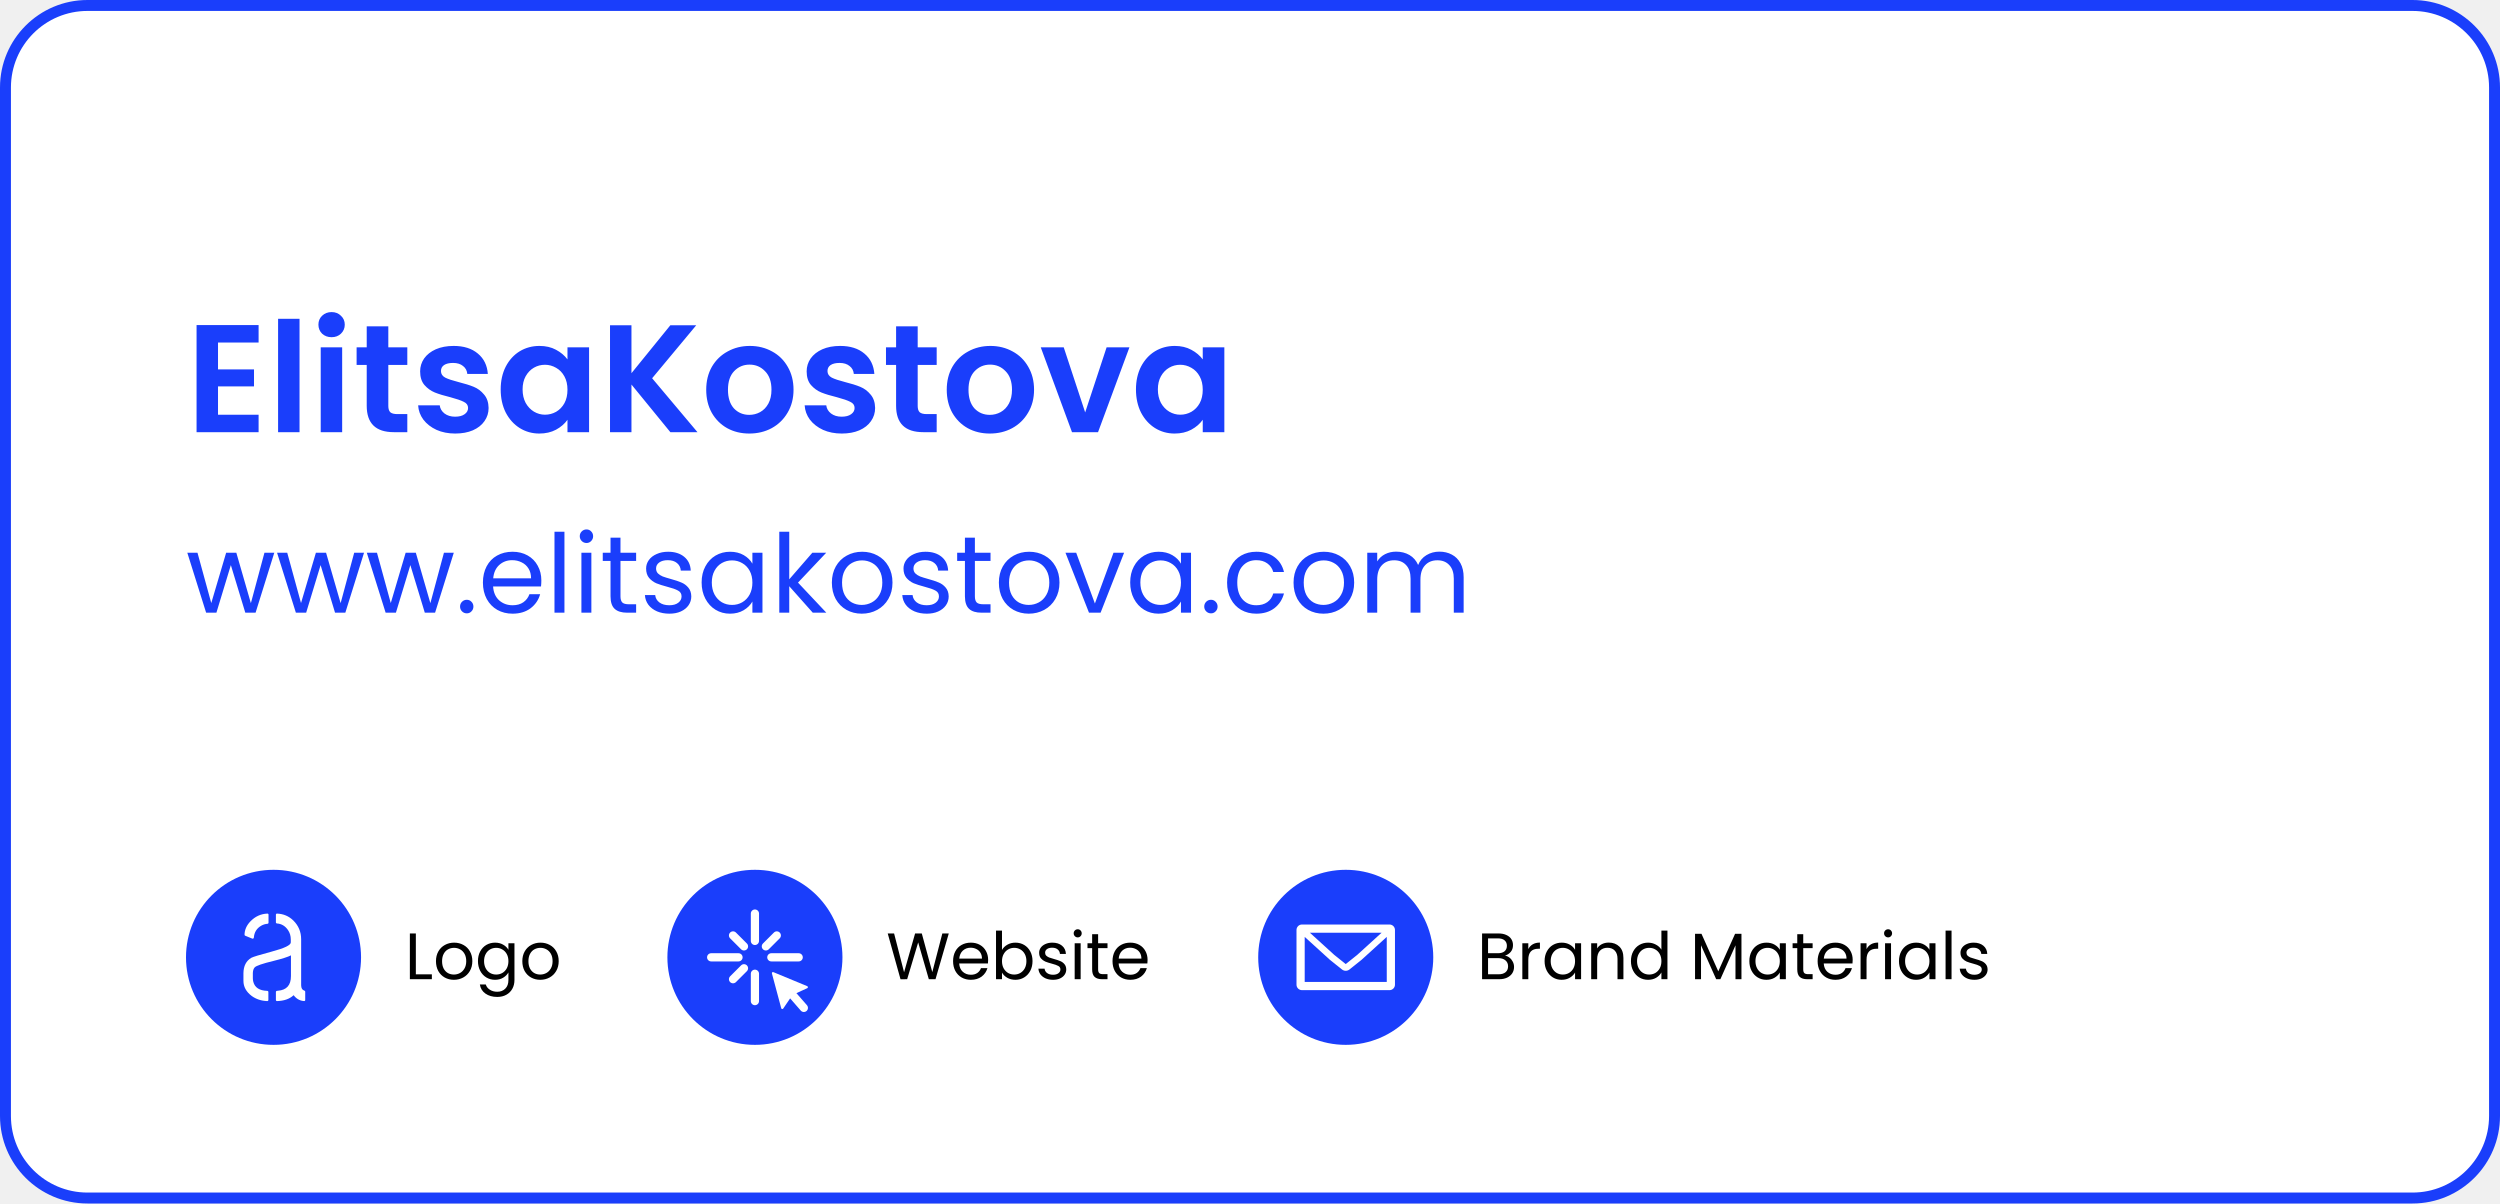
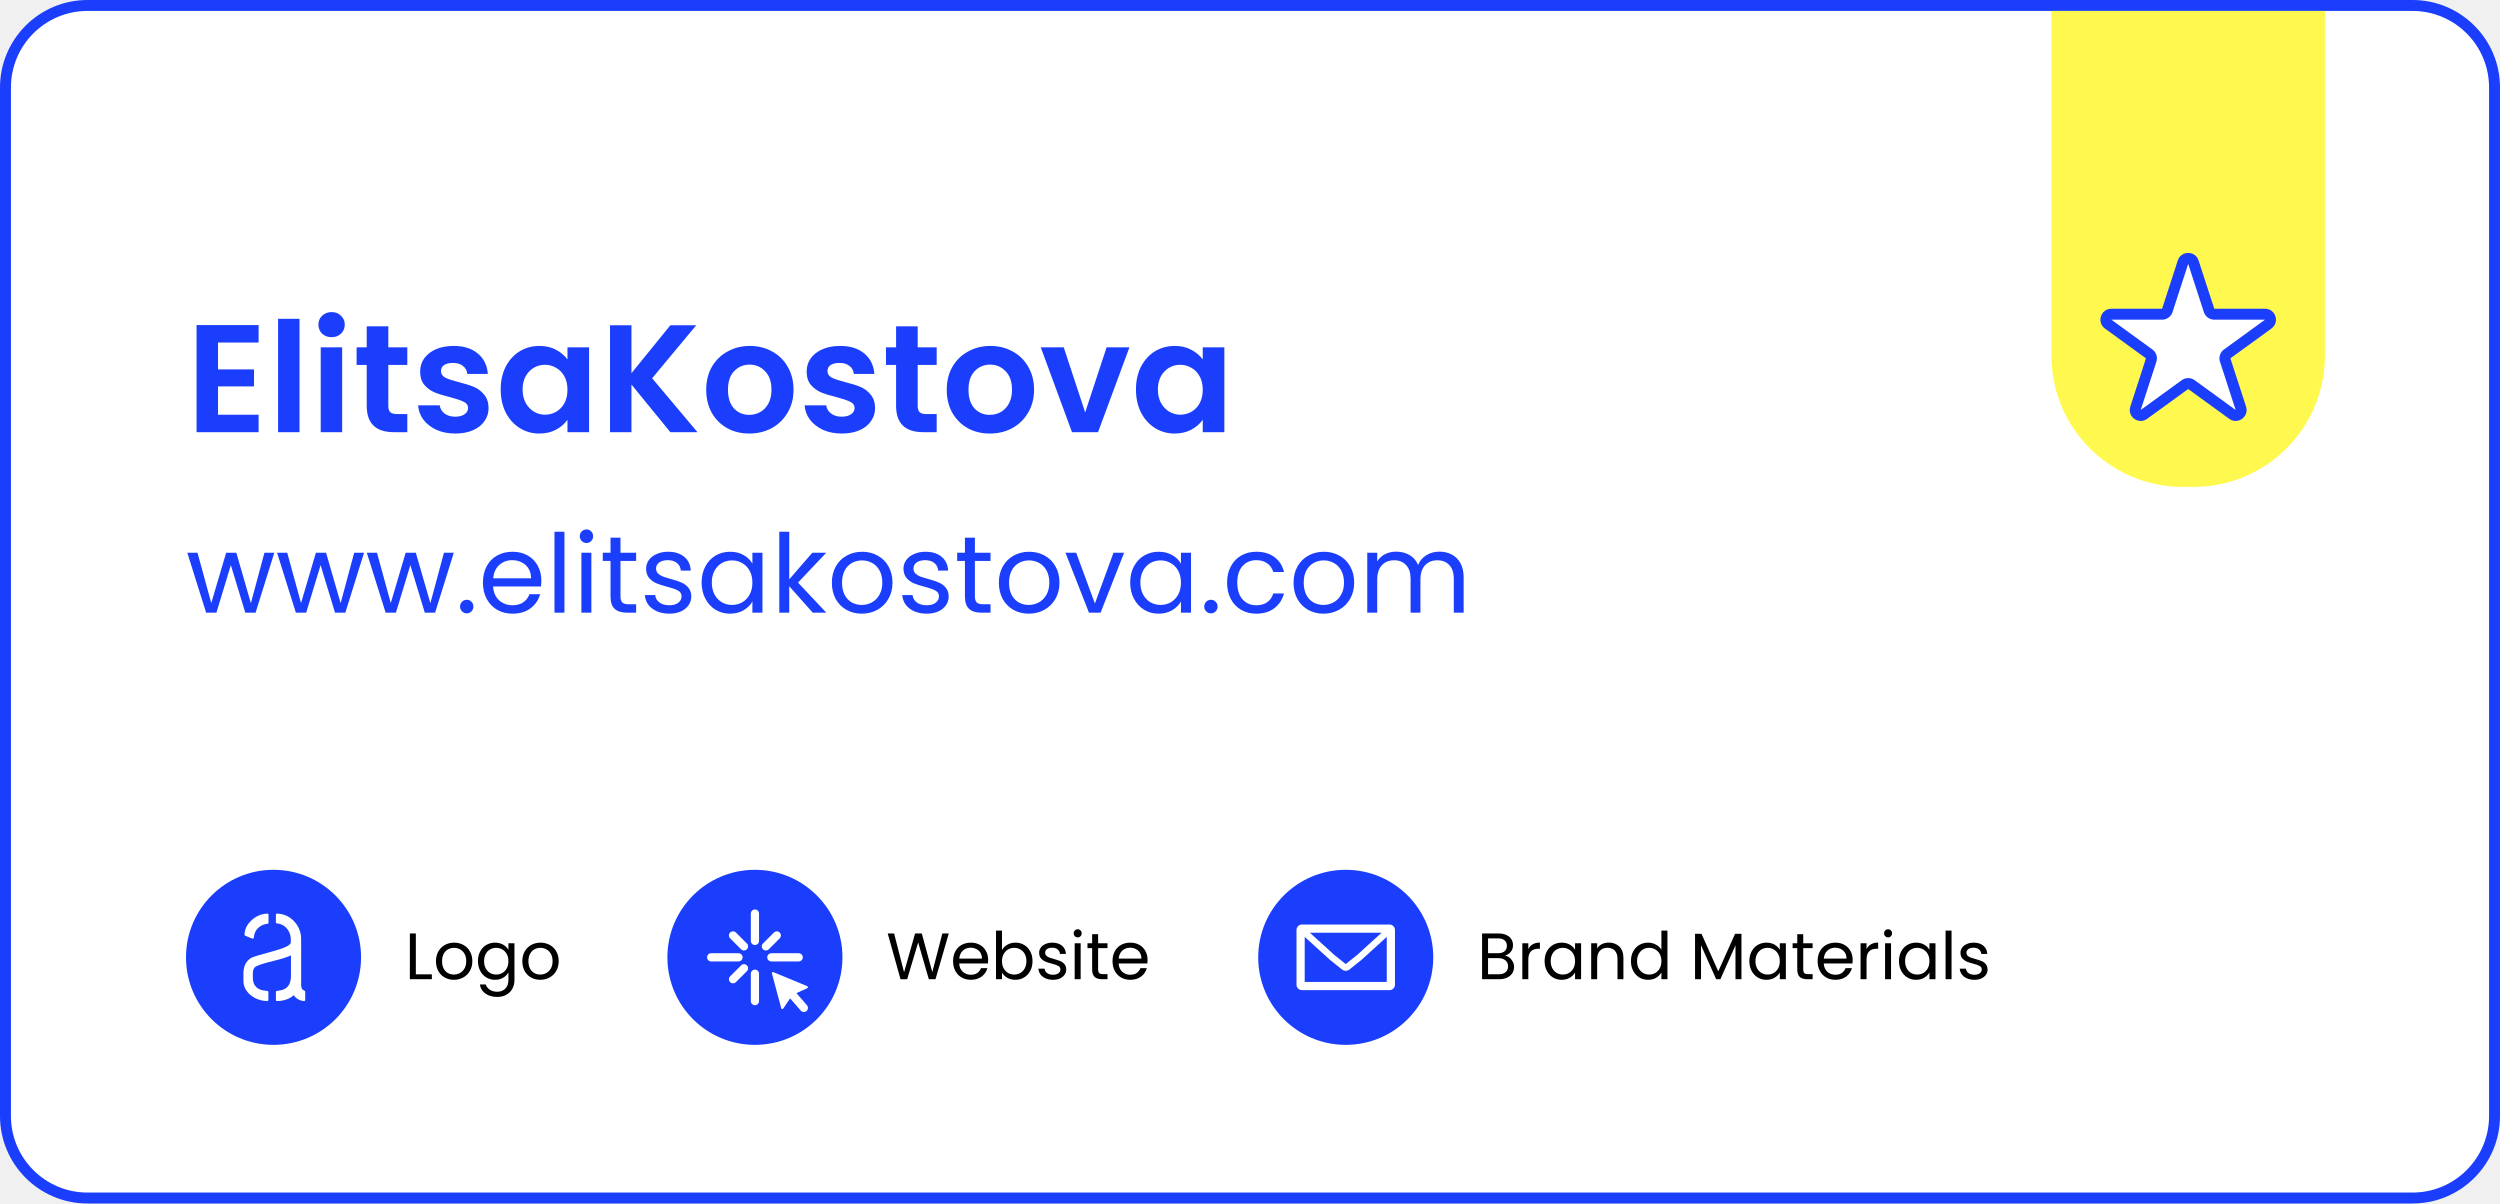
<svg xmlns="http://www.w3.org/2000/svg" width="457" height="220" viewBox="0 0 457 220" fill="none">
  <rect x="1" y="1" width="455" height="218" rx="15" fill="white" stroke="#1A3EFB" stroke-width="2" />
  <path d="M76.016 178.112H78.944V179H74.924V170.636H76.016V178.112ZM82.972 179.108C82.356 179.108 81.796 178.968 81.292 178.688C80.796 178.408 80.404 178.012 80.116 177.5C79.836 176.98 79.696 176.38 79.696 175.7C79.696 175.028 79.84 174.436 80.128 173.924C80.424 173.404 80.824 173.008 81.328 172.736C81.832 172.456 82.396 172.316 83.02 172.316C83.644 172.316 84.208 172.456 84.712 172.736C85.216 173.008 85.612 173.4 85.9 173.912C86.196 174.424 86.344 175.02 86.344 175.7C86.344 176.38 86.192 176.98 85.888 177.5C85.592 178.012 85.188 178.408 84.676 178.688C84.164 178.968 83.596 179.108 82.972 179.108ZM82.972 178.148C83.364 178.148 83.732 178.056 84.076 177.872C84.42 177.688 84.696 177.412 84.904 177.044C85.12 176.676 85.228 176.228 85.228 175.7C85.228 175.172 85.124 174.724 84.916 174.356C84.708 173.988 84.436 173.716 84.1 173.54C83.764 173.356 83.4 173.264 83.008 173.264C82.608 173.264 82.24 173.356 81.904 173.54C81.576 173.716 81.312 173.988 81.112 174.356C80.912 174.724 80.812 175.172 80.812 175.7C80.812 176.236 80.908 176.688 81.1 177.056C81.3 177.424 81.564 177.7 81.892 177.884C82.22 178.06 82.58 178.148 82.972 178.148ZM90.492 172.316C91.059 172.316 91.555 172.44 91.98 172.688C92.412 172.936 92.731 173.248 92.939 173.624V172.424H94.043V179.144C94.043 179.744 93.915 180.276 93.659 180.74C93.403 181.212 93.035 181.58 92.555 181.844C92.084 182.108 91.531 182.24 90.9 182.24C90.035 182.24 89.316 182.036 88.74 181.628C88.163 181.22 87.823 180.664 87.719 179.96H88.799C88.919 180.36 89.168 180.68 89.543 180.92C89.919 181.168 90.371 181.292 90.9 181.292C91.499 181.292 91.987 181.104 92.364 180.728C92.748 180.352 92.939 179.824 92.939 179.144V177.764C92.724 178.148 92.403 178.468 91.98 178.724C91.555 178.98 91.059 179.108 90.492 179.108C89.907 179.108 89.376 178.964 88.895 178.676C88.424 178.388 88.052 177.984 87.779 177.464C87.507 176.944 87.371 176.352 87.371 175.688C87.371 175.016 87.507 174.428 87.779 173.924C88.052 173.412 88.424 173.016 88.895 172.736C89.376 172.456 89.907 172.316 90.492 172.316ZM92.939 175.7C92.939 175.204 92.84 174.772 92.639 174.404C92.439 174.036 92.168 173.756 91.823 173.564C91.487 173.364 91.115 173.264 90.707 173.264C90.299 173.264 89.927 173.36 89.591 173.552C89.255 173.744 88.987 174.024 88.787 174.392C88.588 174.76 88.487 175.192 88.487 175.688C88.487 176.192 88.588 176.632 88.787 177.008C88.987 177.376 89.255 177.66 89.591 177.86C89.927 178.052 90.299 178.148 90.707 178.148C91.115 178.148 91.487 178.052 91.823 177.86C92.168 177.66 92.439 177.376 92.639 177.008C92.84 176.632 92.939 176.196 92.939 175.7ZM98.757 179.108C98.141 179.108 97.581 178.968 97.077 178.688C96.581 178.408 96.189 178.012 95.901 177.5C95.621 176.98 95.481 176.38 95.481 175.7C95.481 175.028 95.625 174.436 95.913 173.924C96.209 173.404 96.609 173.008 97.113 172.736C97.617 172.456 98.181 172.316 98.805 172.316C99.429 172.316 99.993 172.456 100.497 172.736C101.001 173.008 101.397 173.4 101.685 173.912C101.981 174.424 102.129 175.02 102.129 175.7C102.129 176.38 101.977 176.98 101.673 177.5C101.377 178.012 100.973 178.408 100.461 178.688C99.949 178.968 99.381 179.108 98.757 179.108ZM98.757 178.148C99.149 178.148 99.517 178.056 99.861 177.872C100.205 177.688 100.481 177.412 100.689 177.044C100.905 176.676 101.013 176.228 101.013 175.7C101.013 175.172 100.909 174.724 100.701 174.356C100.493 173.988 100.221 173.716 99.885 173.54C99.549 173.356 99.185 173.264 98.793 173.264C98.393 173.264 98.025 173.356 97.689 173.54C97.361 173.716 97.097 173.988 96.897 174.356C96.697 174.724 96.597 175.172 96.597 175.7C96.597 176.236 96.693 176.688 96.885 177.056C97.085 177.424 97.349 177.7 97.677 177.884C98.005 178.06 98.365 178.148 98.757 178.148Z" fill="black" />
  <circle cx="50" cy="175" r="16" fill="#1A3EFB" />
  <path d="M44.5 179.301C44.5 180.383 45.006 181.306 46.019 182.068C46.83 182.653 47.776 182.963 48.858 182.997C48.968 183 49.058 182.91 49.058 182.8V181.335C49.058 181.225 48.968 181.136 48.857 181.132C47.431 181.086 46.58 180.536 46.306 179.481C46.249 179.261 46.22 179.04 46.22 178.82V177.857C46.239 177.396 46.354 177.055 46.564 176.835C46.851 176.534 47.988 176.143 49.975 175.662C51.58 175.261 52.651 174.92 53.186 174.639V178.429C53.186 180.093 52.392 180.985 50.806 181.105C50.747 181.114 50.689 181.121 50.633 181.126C50.523 181.136 50.434 181.225 50.434 181.335V182.8C50.434 182.91 50.523 183 50.634 182.997C51.895 182.965 52.889 182.625 53.616 181.977C53.635 181.957 53.654 181.937 53.673 181.917C54.167 182.584 54.807 182.942 55.594 182.994C55.704 183.001 55.794 182.91 55.794 182.8V181.289C55.794 181.185 55.713 181.102 55.613 181.073C55.254 180.971 55.065 180.65 55.049 180.113V175.902V171.692C55.049 170.348 54.571 169.206 53.616 168.263C52.801 167.466 51.807 167.046 50.634 167.004C50.523 167 50.434 167.09 50.434 167.2V168.605C50.434 168.715 50.523 168.804 50.634 168.811C51.459 168.866 52.128 169.265 52.641 170.008C52.985 170.509 53.157 171.08 53.157 171.722V172.263C53.176 172.764 52.02 173.326 49.688 173.947C47.51 174.529 46.258 174.91 45.933 175.09C44.997 175.652 44.519 176.584 44.5 177.887V179.301ZM44.7 170.869C44.699 170.948 44.748 171.02 44.822 171.05L46.116 171.579C46.248 171.633 46.392 171.536 46.403 171.394C46.479 170.403 46.943 169.67 47.797 169.195C48.139 169.007 48.502 168.899 48.887 168.872C48.997 168.864 49.086 168.775 49.086 168.665V167.2C49.086 167.09 48.997 167 48.886 167.004C47.673 167.051 46.631 167.531 45.761 168.444C45.069 169.17 44.715 169.978 44.7 170.869Z" fill="white" />
  <path d="M173.436 170.636L171.012 179H169.788L167.844 172.268L165.828 179L164.616 179.012L162.276 170.636H163.44L165.264 177.728L167.28 170.636H168.504L170.424 177.704L172.26 170.636H173.436ZM180.631 175.46C180.631 175.668 180.619 175.888 180.595 176.12H175.339C175.379 176.768 175.599 177.276 175.999 177.644C176.407 178.004 176.899 178.184 177.475 178.184C177.947 178.184 178.339 178.076 178.651 177.86C178.971 177.636 179.195 177.34 179.323 176.972H180.499C180.323 177.604 179.971 178.12 179.443 178.52C178.915 178.912 178.259 179.108 177.475 179.108C176.851 179.108 176.291 178.968 175.795 178.688C175.307 178.408 174.923 178.012 174.643 177.5C174.363 176.98 174.223 176.38 174.223 175.7C174.223 175.02 174.359 174.424 174.631 173.912C174.903 173.4 175.283 173.008 175.771 172.736C176.267 172.456 176.835 172.316 177.475 172.316C178.099 172.316 178.651 172.452 179.131 172.724C179.611 172.996 179.979 173.372 180.235 173.852C180.499 174.324 180.631 174.86 180.631 175.46ZM179.503 175.232C179.503 174.816 179.411 174.46 179.227 174.164C179.043 173.86 178.791 173.632 178.471 173.48C178.159 173.32 177.811 173.24 177.427 173.24C176.875 173.24 176.403 173.416 176.011 173.768C175.627 174.12 175.407 174.608 175.351 175.232H179.503ZM183.164 173.648C183.388 173.256 183.716 172.936 184.148 172.688C184.58 172.44 185.072 172.316 185.624 172.316C186.216 172.316 186.748 172.456 187.22 172.736C187.692 173.016 188.064 173.412 188.336 173.924C188.608 174.428 188.744 175.016 188.744 175.688C188.744 176.352 188.608 176.944 188.336 177.464C188.064 177.984 187.688 178.388 187.208 178.676C186.736 178.964 186.208 179.108 185.624 179.108C185.056 179.108 184.556 178.984 184.124 178.736C183.7 178.488 183.38 178.172 183.164 177.788V179H182.072V170.12H183.164V173.648ZM187.628 175.688C187.628 175.192 187.528 174.76 187.328 174.392C187.128 174.024 186.856 173.744 186.512 173.552C186.176 173.36 185.804 173.264 185.396 173.264C184.996 173.264 184.624 173.364 184.28 173.564C183.944 173.756 183.672 174.04 183.464 174.416C183.264 174.784 183.164 175.212 183.164 175.7C183.164 176.196 183.264 176.632 183.464 177.008C183.672 177.376 183.944 177.66 184.28 177.86C184.624 178.052 184.996 178.148 185.396 178.148C185.804 178.148 186.176 178.052 186.512 177.86C186.856 177.66 187.128 177.376 187.328 177.008C187.528 176.632 187.628 176.192 187.628 175.688ZM192.51 179.108C192.006 179.108 191.554 179.024 191.154 178.856C190.754 178.68 190.438 178.44 190.206 178.136C189.974 177.824 189.846 177.468 189.822 177.068H190.95C190.982 177.396 191.134 177.664 191.406 177.872C191.686 178.08 192.05 178.184 192.498 178.184C192.914 178.184 193.242 178.092 193.482 177.908C193.722 177.724 193.842 177.492 193.842 177.212C193.842 176.924 193.714 176.712 193.458 176.576C193.202 176.432 192.806 176.292 192.27 176.156C191.782 176.028 191.382 175.9 191.07 175.772C190.766 175.636 190.502 175.44 190.278 175.184C190.062 174.92 189.954 174.576 189.954 174.152C189.954 173.816 190.054 173.508 190.254 173.228C190.454 172.948 190.738 172.728 191.106 172.568C191.474 172.4 191.894 172.316 192.366 172.316C193.094 172.316 193.682 172.5 194.13 172.868C194.578 173.236 194.818 173.74 194.85 174.38H193.758C193.734 174.036 193.594 173.76 193.338 173.552C193.09 173.344 192.754 173.24 192.33 173.24C191.938 173.24 191.626 173.324 191.394 173.492C191.162 173.66 191.046 173.88 191.046 174.152C191.046 174.368 191.114 174.548 191.25 174.692C191.394 174.828 191.57 174.94 191.778 175.028C191.994 175.108 192.29 175.2 192.666 175.304C193.138 175.432 193.522 175.56 193.818 175.688C194.114 175.808 194.366 175.992 194.574 176.24C194.79 176.488 194.902 176.812 194.91 177.212C194.91 177.572 194.81 177.896 194.61 178.184C194.41 178.472 194.126 178.7 193.758 178.868C193.398 179.028 192.982 179.108 192.51 179.108ZM197.015 171.356C196.807 171.356 196.631 171.284 196.487 171.14C196.343 170.996 196.271 170.82 196.271 170.612C196.271 170.404 196.343 170.228 196.487 170.084C196.631 169.94 196.807 169.868 197.015 169.868C197.215 169.868 197.383 169.94 197.519 170.084C197.663 170.228 197.735 170.404 197.735 170.612C197.735 170.82 197.663 170.996 197.519 171.14C197.383 171.284 197.215 171.356 197.015 171.356ZM197.543 172.424V179H196.451V172.424H197.543ZM200.736 173.324V177.2C200.736 177.52 200.804 177.748 200.94 177.884C201.076 178.012 201.312 178.076 201.648 178.076H202.452V179H201.468C200.86 179 200.404 178.86 200.1 178.58C199.796 178.3 199.644 177.84 199.644 177.2V173.324H198.792V172.424H199.644V170.768H200.736V172.424H202.452V173.324H200.736ZM209.776 175.46C209.776 175.668 209.764 175.888 209.74 176.12H204.484C204.524 176.768 204.744 177.276 205.144 177.644C205.552 178.004 206.044 178.184 206.62 178.184C207.092 178.184 207.484 178.076 207.796 177.86C208.116 177.636 208.34 177.34 208.468 176.972H209.644C209.468 177.604 209.116 178.12 208.588 178.52C208.06 178.912 207.404 179.108 206.62 179.108C205.996 179.108 205.436 178.968 204.94 178.688C204.452 178.408 204.068 178.012 203.788 177.5C203.508 176.98 203.368 176.38 203.368 175.7C203.368 175.02 203.504 174.424 203.776 173.912C204.048 173.4 204.428 173.008 204.916 172.736C205.412 172.456 205.98 172.316 206.62 172.316C207.244 172.316 207.796 172.452 208.276 172.724C208.756 172.996 209.124 173.372 209.38 173.852C209.644 174.324 209.776 174.86 209.776 175.46ZM208.648 175.232C208.648 174.816 208.556 174.46 208.372 174.164C208.188 173.86 207.936 173.632 207.616 173.48C207.304 173.32 206.956 173.24 206.572 173.24C206.02 173.24 205.548 173.416 205.156 173.768C204.772 174.12 204.552 174.608 204.496 175.232H208.648Z" fill="black" />
  <circle cx="138" cy="175" r="16" fill="#1A3EFB" />
-   <path d="M141.105 177.945C141.062 177.784 141.222 177.645 141.375 177.708L147.563 180.272C147.724 180.339 147.728 180.566 147.57 180.638L145.583 181.546L147.51 183.752C147.783 184.065 147.749 184.541 147.435 184.812V184.812C147.123 185.08 146.653 185.047 146.382 184.737L144.434 182.503L143.169 184.37C143.073 184.512 142.855 184.476 142.811 184.31L141.105 177.945Z" fill="white" />
+   <path d="M141.105 177.945C141.062 177.785 141.222 177.645 141.375 177.708L147.563 180.272C147.724 180.339 147.728 180.566 147.57 180.639L145.583 181.546L147.51 183.753C147.783 184.065 147.749 184.541 147.435 184.812V184.812C147.123 185.08 146.653 185.047 146.382 184.737L144.434 182.503L143.169 184.371C143.073 184.513 142.855 184.476 142.811 184.31L141.105 177.945Z" fill="white" />
  <path fill-rule="evenodd" clip-rule="evenodd" d="M138 166.25C138.414 166.25 138.75 166.586 138.75 167V172C138.75 172.414 138.414 172.75 138 172.75C137.586 172.75 137.25 172.414 137.25 172V167C137.25 166.586 137.586 166.25 138 166.25ZM133.47 170.47C133.763 170.177 134.237 170.177 134.53 170.47L136.53 172.47C136.823 172.763 136.823 173.237 136.53 173.53C136.237 173.823 135.763 173.823 135.47 173.53L133.47 171.53C133.177 171.237 133.177 170.763 133.47 170.47ZM142.53 170.47C142.823 170.763 142.823 171.237 142.53 171.53L140.53 173.53C140.237 173.823 139.763 173.823 139.47 173.53C139.177 173.237 139.177 172.763 139.47 172.47L141.47 170.47C141.763 170.177 142.237 170.177 142.53 170.47ZM129.25 175C129.25 174.586 129.586 174.25 130 174.25H135C135.414 174.25 135.75 174.586 135.75 175C135.75 175.414 135.414 175.75 135 175.75H130C129.586 175.75 129.25 175.414 129.25 175ZM140.25 175C140.25 174.586 140.586 174.25 141 174.25H146C146.414 174.25 146.75 174.586 146.75 175C146.75 175.414 146.414 175.75 146 175.75H141C140.586 175.75 140.25 175.414 140.25 175ZM136.53 176.47C136.823 176.763 136.823 177.237 136.53 177.53L134.53 179.53C134.237 179.823 133.763 179.823 133.47 179.53C133.177 179.237 133.177 178.763 133.47 178.47L135.47 176.47C135.763 176.177 136.237 176.177 136.53 176.47ZM138 177.25C138.414 177.25 138.75 177.586 138.75 178V183C138.75 183.414 138.414 183.75 138 183.75C137.586 183.75 137.25 183.414 137.25 183V178C137.25 177.586 137.586 177.25 138 177.25Z" fill="white" />
  <path d="M275.112 174.692C275.416 174.74 275.692 174.864 275.94 175.064C276.196 175.264 276.396 175.512 276.54 175.808C276.692 176.104 276.768 176.42 276.768 176.756C276.768 177.18 276.66 177.564 276.444 177.908C276.228 178.244 275.912 178.512 275.496 178.712C275.088 178.904 274.604 179 274.044 179H270.924V170.636H273.924C274.492 170.636 274.976 170.732 275.376 170.924C275.776 171.108 276.076 171.36 276.276 171.68C276.476 172 276.576 172.36 276.576 172.76C276.576 173.256 276.44 173.668 276.168 173.996C275.904 174.316 275.552 174.548 275.112 174.692ZM272.016 174.248H273.852C274.364 174.248 274.76 174.128 275.04 173.888C275.32 173.648 275.46 173.316 275.46 172.892C275.46 172.468 275.32 172.136 275.04 171.896C274.76 171.656 274.356 171.536 273.828 171.536H272.016V174.248ZM273.948 178.1C274.492 178.1 274.916 177.972 275.22 177.716C275.524 177.46 275.676 177.104 275.676 176.648C275.676 176.184 275.516 175.82 275.196 175.556C274.876 175.284 274.448 175.148 273.912 175.148H272.016V178.1H273.948ZM279.375 173.492C279.567 173.116 279.839 172.824 280.191 172.616C280.551 172.408 280.987 172.304 281.499 172.304V173.432H281.211C279.987 173.432 279.375 174.096 279.375 175.424V179H278.283V172.424H279.375V173.492ZM282.352 175.688C282.352 175.016 282.488 174.428 282.76 173.924C283.032 173.412 283.404 173.016 283.876 172.736C284.356 172.456 284.888 172.316 285.472 172.316C286.048 172.316 286.548 172.44 286.972 172.688C287.396 172.936 287.712 173.248 287.92 173.624V172.424H289.024V179H287.92V177.776C287.704 178.16 287.38 178.48 286.948 178.736C286.524 178.984 286.028 179.108 285.46 179.108C284.876 179.108 284.348 178.964 283.876 178.676C283.404 178.388 283.032 177.984 282.76 177.464C282.488 176.944 282.352 176.352 282.352 175.688ZM287.92 175.7C287.92 175.204 287.82 174.772 287.62 174.404C287.42 174.036 287.148 173.756 286.804 173.564C286.468 173.364 286.096 173.264 285.688 173.264C285.28 173.264 284.908 173.36 284.572 173.552C284.236 173.744 283.968 174.024 283.768 174.392C283.568 174.76 283.468 175.192 283.468 175.688C283.468 176.192 283.568 176.632 283.768 177.008C283.968 177.376 284.236 177.66 284.572 177.86C284.908 178.052 285.28 178.148 285.688 178.148C286.096 178.148 286.468 178.052 286.804 177.86C287.148 177.66 287.42 177.376 287.62 177.008C287.82 176.632 287.92 176.196 287.92 175.7ZM294.073 172.304C294.873 172.304 295.521 172.548 296.017 173.036C296.513 173.516 296.761 174.212 296.761 175.124V179H295.681V175.28C295.681 174.624 295.517 174.124 295.189 173.78C294.861 173.428 294.413 173.252 293.845 173.252C293.269 173.252 292.809 173.432 292.465 173.792C292.129 174.152 291.961 174.676 291.961 175.364V179H290.869V172.424H291.961V173.36C292.177 173.024 292.469 172.764 292.837 172.58C293.213 172.396 293.625 172.304 294.073 172.304ZM298.137 175.688C298.137 175.016 298.273 174.428 298.545 173.924C298.817 173.412 299.189 173.016 299.661 172.736C300.141 172.456 300.677 172.316 301.269 172.316C301.781 172.316 302.257 172.436 302.697 172.676C303.137 172.908 303.473 173.216 303.705 173.6V170.12H304.809V179H303.705V177.764C303.489 178.156 303.169 178.48 302.745 178.736C302.321 178.984 301.825 179.108 301.257 179.108C300.673 179.108 300.141 178.964 299.661 178.676C299.189 178.388 298.817 177.984 298.545 177.464C298.273 176.944 298.137 176.352 298.137 175.688ZM303.705 175.7C303.705 175.204 303.605 174.772 303.405 174.404C303.205 174.036 302.933 173.756 302.589 173.564C302.253 173.364 301.881 173.264 301.473 173.264C301.065 173.264 300.693 173.36 300.357 173.552C300.021 173.744 299.753 174.024 299.553 174.392C299.353 174.76 299.253 175.192 299.253 175.688C299.253 176.192 299.353 176.632 299.553 177.008C299.753 177.376 300.021 177.66 300.357 177.86C300.693 178.052 301.065 178.148 301.473 178.148C301.881 178.148 302.253 178.052 302.589 177.86C302.933 177.66 303.205 177.376 303.405 177.008C303.605 176.632 303.705 176.196 303.705 175.7ZM318.338 170.696V179H317.246V172.808L314.486 179H313.718L310.946 172.796V179H309.854V170.696H311.03L314.102 177.56L317.174 170.696H318.338ZM319.782 175.688C319.782 175.016 319.918 174.428 320.19 173.924C320.462 173.412 320.834 173.016 321.306 172.736C321.786 172.456 322.318 172.316 322.902 172.316C323.478 172.316 323.978 172.44 324.402 172.688C324.826 172.936 325.142 173.248 325.35 173.624V172.424H326.454V179H325.35V177.776C325.134 178.16 324.81 178.48 324.378 178.736C323.954 178.984 323.458 179.108 322.89 179.108C322.306 179.108 321.778 178.964 321.306 178.676C320.834 178.388 320.462 177.984 320.19 177.464C319.918 176.944 319.782 176.352 319.782 175.688ZM325.35 175.7C325.35 175.204 325.25 174.772 325.05 174.404C324.85 174.036 324.578 173.756 324.234 173.564C323.898 173.364 323.526 173.264 323.118 173.264C322.71 173.264 322.338 173.36 322.002 173.552C321.666 173.744 321.398 174.024 321.198 174.392C320.998 174.76 320.898 175.192 320.898 175.688C320.898 176.192 320.998 176.632 321.198 177.008C321.398 177.376 321.666 177.66 322.002 177.86C322.338 178.052 322.71 178.148 323.118 178.148C323.526 178.148 323.898 178.052 324.234 177.86C324.578 177.66 324.85 177.376 325.05 177.008C325.25 176.632 325.35 176.196 325.35 175.7ZM329.631 173.324V177.2C329.631 177.52 329.699 177.748 329.835 177.884C329.971 178.012 330.207 178.076 330.543 178.076H331.347V179H330.363C329.755 179 329.299 178.86 328.995 178.58C328.691 178.3 328.539 177.84 328.539 177.2V173.324H327.687V172.424H328.539V170.768H329.631V172.424H331.347V173.324H329.631ZM338.67 175.46C338.67 175.668 338.658 175.888 338.634 176.12H333.378C333.418 176.768 333.638 177.276 334.038 177.644C334.446 178.004 334.938 178.184 335.514 178.184C335.986 178.184 336.378 178.076 336.69 177.86C337.01 177.636 337.234 177.34 337.362 176.972H338.538C338.362 177.604 338.01 178.12 337.482 178.52C336.954 178.912 336.298 179.108 335.514 179.108C334.89 179.108 334.33 178.968 333.834 178.688C333.346 178.408 332.962 178.012 332.682 177.5C332.402 176.98 332.262 176.38 332.262 175.7C332.262 175.02 332.398 174.424 332.67 173.912C332.942 173.4 333.322 173.008 333.81 172.736C334.306 172.456 334.874 172.316 335.514 172.316C336.138 172.316 336.69 172.452 337.17 172.724C337.65 172.996 338.018 173.372 338.274 173.852C338.538 174.324 338.67 174.86 338.67 175.46ZM337.542 175.232C337.542 174.816 337.45 174.46 337.266 174.164C337.082 173.86 336.83 173.632 336.51 173.48C336.198 173.32 335.85 173.24 335.466 173.24C334.914 173.24 334.442 173.416 334.05 173.768C333.666 174.12 333.446 174.608 333.39 175.232H337.542ZM341.204 173.492C341.396 173.116 341.668 172.824 342.02 172.616C342.38 172.408 342.816 172.304 343.328 172.304V173.432H343.04C341.816 173.432 341.204 174.096 341.204 175.424V179H340.112V172.424H341.204V173.492ZM345.152 171.356C344.944 171.356 344.768 171.284 344.624 171.14C344.48 170.996 344.408 170.82 344.408 170.612C344.408 170.404 344.48 170.228 344.624 170.084C344.768 169.94 344.944 169.868 345.152 169.868C345.352 169.868 345.52 169.94 345.656 170.084C345.8 170.228 345.872 170.404 345.872 170.612C345.872 170.82 345.8 170.996 345.656 171.14C345.52 171.284 345.352 171.356 345.152 171.356ZM345.68 172.424V179H344.588V172.424H345.68ZM347.133 175.688C347.133 175.016 347.269 174.428 347.541 173.924C347.813 173.412 348.185 173.016 348.657 172.736C349.137 172.456 349.669 172.316 350.253 172.316C350.829 172.316 351.329 172.44 351.753 172.688C352.177 172.936 352.493 173.248 352.701 173.624V172.424H353.805V179H352.701V177.776C352.485 178.16 352.161 178.48 351.729 178.736C351.305 178.984 350.809 179.108 350.241 179.108C349.657 179.108 349.129 178.964 348.657 178.676C348.185 178.388 347.813 177.984 347.541 177.464C347.269 176.944 347.133 176.352 347.133 175.688ZM352.701 175.7C352.701 175.204 352.601 174.772 352.401 174.404C352.201 174.036 351.929 173.756 351.585 173.564C351.249 173.364 350.877 173.264 350.469 173.264C350.061 173.264 349.689 173.36 349.353 173.552C349.017 173.744 348.749 174.024 348.549 174.392C348.349 174.76 348.249 175.192 348.249 175.688C348.249 176.192 348.349 176.632 348.549 177.008C348.749 177.376 349.017 177.66 349.353 177.86C349.689 178.052 350.061 178.148 350.469 178.148C350.877 178.148 351.249 178.052 351.585 177.86C351.929 177.66 352.201 177.376 352.401 177.008C352.601 176.632 352.701 176.196 352.701 175.7ZM356.743 170.12V179H355.651V170.12H356.743ZM360.932 179.108C360.428 179.108 359.976 179.024 359.576 178.856C359.176 178.68 358.86 178.44 358.628 178.136C358.396 177.824 358.268 177.468 358.244 177.068H359.372C359.404 177.396 359.556 177.664 359.828 177.872C360.108 178.08 360.472 178.184 360.92 178.184C361.336 178.184 361.664 178.092 361.904 177.908C362.144 177.724 362.264 177.492 362.264 177.212C362.264 176.924 362.136 176.712 361.88 176.576C361.624 176.432 361.228 176.292 360.692 176.156C360.204 176.028 359.804 175.9 359.492 175.772C359.188 175.636 358.924 175.44 358.7 175.184C358.484 174.92 358.376 174.576 358.376 174.152C358.376 173.816 358.476 173.508 358.676 173.228C358.876 172.948 359.16 172.728 359.528 172.568C359.896 172.4 360.316 172.316 360.788 172.316C361.516 172.316 362.104 172.5 362.552 172.868C363 173.236 363.24 173.74 363.272 174.38H362.18C362.156 174.036 362.016 173.76 361.76 173.552C361.512 173.344 361.176 173.24 360.752 173.24C360.36 173.24 360.048 173.324 359.816 173.492C359.584 173.66 359.468 173.88 359.468 174.152C359.468 174.368 359.536 174.548 359.672 174.692C359.816 174.828 359.992 174.94 360.2 175.028C360.416 175.108 360.712 175.2 361.088 175.304C361.56 175.432 361.944 175.56 362.24 175.688C362.536 175.808 362.788 175.992 362.996 176.24C363.212 176.488 363.324 176.812 363.332 177.212C363.332 177.572 363.232 177.896 363.032 178.184C362.832 178.472 362.548 178.7 362.18 178.868C361.82 179.028 361.404 179.108 360.932 179.108Z" fill="black" />
  <circle cx="246" cy="175" r="16" fill="#1A3EFB" />
  <path fill-rule="evenodd" clip-rule="evenodd" d="M238.5 171.265V179.5H253.5V171.265L248.904 175.444L248.89 175.457L248.875 175.469L246.687 177.219C246.285 177.54 245.715 177.54 245.313 177.219L243.125 175.469L243.11 175.457L243.096 175.444L238.5 171.265ZM252.558 170.5H239.442L243.89 174.543L246 176.232L248.11 174.543L252.558 170.5ZM237 170C237 169.448 237.448 169 238 169H254C254.552 169 255 169.448 255 170V180C255 180.552 254.552 181 254 181H238C237.448 181 237 180.552 237 180V170Z" fill="white" />
  <path d="M39.852 62.62V67.52H46.432V70.628H39.852V75.808H47.272V79H35.932V59.428H47.272V62.62H39.852ZM54.754 58.28V79H50.834V58.28H54.754ZM60.615 61.64C59.925 61.64 59.346 61.425 58.879 60.996C58.431 60.548 58.207 59.997 58.207 59.344C58.207 58.691 58.431 58.149 58.879 57.72C59.346 57.272 59.925 57.048 60.615 57.048C61.306 57.048 61.875 57.272 62.323 57.72C62.79 58.149 63.023 58.691 63.023 59.344C63.023 59.997 62.79 60.548 62.323 60.996C61.875 61.425 61.306 61.64 60.615 61.64ZM62.547 63.488V79H58.627V63.488H62.547ZM70.984 66.708V74.212C70.984 74.735 71.106 75.117 71.348 75.36C71.61 75.584 72.039 75.696 72.636 75.696H74.456V79H71.992C68.688 79 67.036 77.395 67.036 74.184V66.708H65.188V63.488H67.036V59.652H70.984V63.488H74.456V66.708H70.984ZM83.212 79.252C81.942 79.252 80.804 79.028 79.796 78.58C78.788 78.113 77.985 77.488 77.388 76.704C76.809 75.92 76.492 75.052 76.436 74.1H80.384C80.458 74.697 80.748 75.192 81.252 75.584C81.774 75.976 82.418 76.172 83.184 76.172C83.93 76.172 84.509 76.023 84.92 75.724C85.349 75.425 85.564 75.043 85.564 74.576C85.564 74.072 85.302 73.699 84.78 73.456C84.276 73.195 83.464 72.915 82.344 72.616C81.186 72.336 80.234 72.047 79.488 71.748C78.76 71.449 78.125 70.992 77.584 70.376C77.061 69.76 76.8 68.929 76.8 67.884C76.8 67.025 77.042 66.241 77.528 65.532C78.032 64.823 78.741 64.263 79.656 63.852C80.589 63.441 81.681 63.236 82.932 63.236C84.78 63.236 86.254 63.703 87.356 64.636C88.457 65.551 89.064 66.792 89.176 68.36H85.424C85.368 67.744 85.106 67.259 84.64 66.904C84.192 66.531 83.585 66.344 82.82 66.344C82.11 66.344 81.56 66.475 81.168 66.736C80.794 66.997 80.608 67.361 80.608 67.828C80.608 68.351 80.869 68.752 81.392 69.032C81.914 69.293 82.726 69.564 83.828 69.844C84.948 70.124 85.872 70.413 86.6 70.712C87.328 71.011 87.953 71.477 88.476 72.112C89.017 72.728 89.297 73.549 89.316 74.576C89.316 75.472 89.064 76.275 88.56 76.984C88.074 77.693 87.365 78.253 86.432 78.664C85.517 79.056 84.444 79.252 83.212 79.252ZM91.526 71.188C91.526 69.62 91.834 68.229 92.45 67.016C93.084 65.803 93.934 64.869 94.998 64.216C96.08 63.563 97.284 63.236 98.61 63.236C99.767 63.236 100.775 63.469 101.634 63.936C102.511 64.403 103.211 64.991 103.734 65.7V63.488H107.682V79H103.734V76.732C103.23 77.46 102.53 78.067 101.634 78.552C100.756 79.019 99.739 79.252 98.582 79.252C97.275 79.252 96.08 78.916 94.998 78.244C93.934 77.572 93.084 76.629 92.45 75.416C91.834 74.184 91.526 72.775 91.526 71.188ZM103.734 71.244C103.734 70.292 103.547 69.48 103.174 68.808C102.8 68.117 102.296 67.595 101.662 67.24C101.027 66.867 100.346 66.68 99.618 66.68C98.89 66.68 98.218 66.857 97.602 67.212C96.986 67.567 96.482 68.089 96.09 68.78C95.716 69.452 95.53 70.255 95.53 71.188C95.53 72.121 95.716 72.943 96.09 73.652C96.482 74.343 96.986 74.875 97.602 75.248C98.236 75.621 98.908 75.808 99.618 75.808C100.346 75.808 101.027 75.631 101.662 75.276C102.296 74.903 102.8 74.38 103.174 73.708C103.547 73.017 103.734 72.196 103.734 71.244ZM122.542 79L115.43 70.292V79H111.51V59.456H115.43V68.22L122.542 59.456H127.274L119.21 69.144L127.498 79H122.542ZM136.965 79.252C135.471 79.252 134.127 78.925 132.933 78.272C131.738 77.6 130.795 76.657 130.105 75.444C129.433 74.231 129.097 72.831 129.097 71.244C129.097 69.657 129.442 68.257 130.133 67.044C130.842 65.831 131.803 64.897 133.017 64.244C134.23 63.572 135.583 63.236 137.077 63.236C138.57 63.236 139.923 63.572 141.137 64.244C142.35 64.897 143.302 65.831 143.993 67.044C144.702 68.257 145.057 69.657 145.057 71.244C145.057 72.831 144.693 74.231 143.965 75.444C143.255 76.657 142.285 77.6 141.053 78.272C139.839 78.925 138.477 79.252 136.965 79.252ZM136.965 75.836C137.674 75.836 138.337 75.668 138.953 75.332C139.587 74.977 140.091 74.455 140.465 73.764C140.838 73.073 141.025 72.233 141.025 71.244C141.025 69.769 140.633 68.64 139.849 67.856C139.083 67.053 138.141 66.652 137.021 66.652C135.901 66.652 134.958 67.053 134.193 67.856C133.446 68.64 133.073 69.769 133.073 71.244C133.073 72.719 133.437 73.857 134.165 74.66C134.911 75.444 135.845 75.836 136.965 75.836ZM153.868 79.252C152.599 79.252 151.46 79.028 150.452 78.58C149.444 78.113 148.641 77.488 148.044 76.704C147.465 75.92 147.148 75.052 147.092 74.1H151.04C151.115 74.697 151.404 75.192 151.908 75.584C152.431 75.976 153.075 76.172 153.84 76.172C154.587 76.172 155.165 76.023 155.576 75.724C156.005 75.425 156.22 75.043 156.22 74.576C156.22 74.072 155.959 73.699 155.436 73.456C154.932 73.195 154.12 72.915 153 72.616C151.843 72.336 150.891 72.047 150.144 71.748C149.416 71.449 148.781 70.992 148.24 70.376C147.717 69.76 147.456 68.929 147.456 67.884C147.456 67.025 147.699 66.241 148.184 65.532C148.688 64.823 149.397 64.263 150.312 63.852C151.245 63.441 152.337 63.236 153.588 63.236C155.436 63.236 156.911 63.703 158.012 64.636C159.113 65.551 159.72 66.792 159.832 68.36H156.08C156.024 67.744 155.763 67.259 155.296 66.904C154.848 66.531 154.241 66.344 153.476 66.344C152.767 66.344 152.216 66.475 151.824 66.736C151.451 66.997 151.264 67.361 151.264 67.828C151.264 68.351 151.525 68.752 152.048 69.032C152.571 69.293 153.383 69.564 154.484 69.844C155.604 70.124 156.528 70.413 157.256 70.712C157.984 71.011 158.609 71.477 159.132 72.112C159.673 72.728 159.953 73.549 159.972 74.576C159.972 75.472 159.72 76.275 159.216 76.984C158.731 77.693 158.021 78.253 157.088 78.664C156.173 79.056 155.1 79.252 153.868 79.252ZM167.754 66.708V74.212C167.754 74.735 167.875 75.117 168.118 75.36C168.379 75.584 168.808 75.696 169.406 75.696H171.226V79H168.762C165.458 79 163.806 77.395 163.806 74.184V66.708H161.958V63.488H163.806V59.652H167.754V63.488H171.226V66.708H167.754ZM180.933 79.252C179.44 79.252 178.096 78.925 176.901 78.272C175.707 77.6 174.764 76.657 174.073 75.444C173.401 74.231 173.065 72.831 173.065 71.244C173.065 69.657 173.411 68.257 174.101 67.044C174.811 65.831 175.772 64.897 176.985 64.244C178.199 63.572 179.552 63.236 181.045 63.236C182.539 63.236 183.892 63.572 185.105 64.244C186.319 64.897 187.271 65.831 187.961 67.044C188.671 68.257 189.025 69.657 189.025 71.244C189.025 72.831 188.661 74.231 187.933 75.444C187.224 76.657 186.253 77.6 185.021 78.272C183.808 78.925 182.445 79.252 180.933 79.252ZM180.933 75.836C181.643 75.836 182.305 75.668 182.921 75.332C183.556 74.977 184.06 74.455 184.433 73.764C184.807 73.073 184.993 72.233 184.993 71.244C184.993 69.769 184.601 68.64 183.817 67.856C183.052 67.053 182.109 66.652 180.989 66.652C179.869 66.652 178.927 67.053 178.161 67.856C177.415 68.64 177.041 69.769 177.041 71.244C177.041 72.719 177.405 73.857 178.133 74.66C178.88 75.444 179.813 75.836 180.933 75.836ZM198.369 75.388L202.289 63.488H206.461L200.721 79H195.961L190.249 63.488H194.449L198.369 75.388ZM207.654 71.188C207.654 69.62 207.962 68.229 208.578 67.016C209.213 65.803 210.062 64.869 211.126 64.216C212.209 63.563 213.413 63.236 214.738 63.236C215.896 63.236 216.904 63.469 217.762 63.936C218.64 64.403 219.34 64.991 219.862 65.7V63.488H223.81V79H219.862V76.732C219.358 77.46 218.658 78.067 217.762 78.552C216.885 79.019 215.868 79.252 214.71 79.252C213.404 79.252 212.209 78.916 211.126 78.244C210.062 77.572 209.213 76.629 208.578 75.416C207.962 74.184 207.654 72.775 207.654 71.188ZM219.862 71.244C219.862 70.292 219.676 69.48 219.302 68.808C218.929 68.117 218.425 67.595 217.79 67.24C217.156 66.867 216.474 66.68 215.746 66.68C215.018 66.68 214.346 66.857 213.73 67.212C213.114 67.567 212.61 68.089 212.218 68.78C211.845 69.452 211.658 70.255 211.658 71.188C211.658 72.121 211.845 72.943 212.218 73.652C212.61 74.343 213.114 74.875 213.73 75.248C214.365 75.621 215.037 75.808 215.746 75.808C216.474 75.808 217.156 75.631 217.79 75.276C218.425 74.903 218.929 74.38 219.302 73.708C219.676 73.017 219.862 72.196 219.862 71.244Z" fill="#1A3EFB" />
  <path d="M50.14 101.04L46.72 112H44.84L42.2 103.3L39.56 112H37.68L34.24 101.04H36.1L38.62 110.24L41.34 101.04H43.2L45.86 110.26L48.34 101.04H50.14ZM66.546 101.04L63.126 112H61.246L58.606 103.3L55.966 112H54.086L50.646 101.04H52.506L55.026 110.24L57.746 101.04H59.606L62.266 110.26L64.746 101.04H66.546ZM82.953 101.04L79.532 112H77.653L75.013 103.3L72.373 112H70.493L67.052 101.04H68.912L71.433 110.24L74.153 101.04H76.013L78.672 110.26L81.153 101.04H82.953ZM85.339 112.12C84.992 112.12 84.699 112 84.459 111.76C84.219 111.52 84.099 111.227 84.099 110.88C84.099 110.533 84.219 110.24 84.459 110C84.699 109.76 84.992 109.64 85.339 109.64C85.672 109.64 85.952 109.76 86.179 110C86.419 110.24 86.539 110.533 86.539 110.88C86.539 111.227 86.419 111.52 86.179 111.76C85.952 112 85.672 112.12 85.339 112.12ZM98.958 106.1C98.958 106.447 98.938 106.813 98.898 107.2H90.138C90.205 108.28 90.571 109.127 91.238 109.74C91.918 110.34 92.738 110.64 93.698 110.64C94.485 110.64 95.138 110.46 95.658 110.1C96.191 109.727 96.565 109.233 96.778 108.62H98.738C98.445 109.673 97.858 110.533 96.978 111.2C96.098 111.853 95.005 112.18 93.698 112.18C92.658 112.18 91.725 111.947 90.898 111.48C90.085 111.013 89.445 110.353 88.978 109.5C88.511 108.633 88.278 107.633 88.278 106.5C88.278 105.367 88.505 104.373 88.958 103.52C89.411 102.667 90.045 102.013 90.858 101.56C91.685 101.093 92.631 100.86 93.698 100.86C94.738 100.86 95.658 101.087 96.458 101.54C97.258 101.993 97.871 102.62 98.298 103.42C98.738 104.207 98.958 105.1 98.958 106.1ZM97.078 105.72C97.078 105.027 96.925 104.433 96.618 103.94C96.311 103.433 95.891 103.053 95.358 102.8C94.838 102.533 94.258 102.4 93.618 102.4C92.698 102.4 91.911 102.693 91.258 103.28C90.618 103.867 90.251 104.68 90.158 105.72H97.078ZM103.18 97.2V112H101.36V97.2H103.18ZM107.222 99.26C106.876 99.26 106.582 99.14 106.342 98.9C106.102 98.66 105.982 98.367 105.982 98.02C105.982 97.673 106.102 97.38 106.342 97.14C106.582 96.9 106.876 96.78 107.222 96.78C107.556 96.78 107.836 96.9 108.062 97.14C108.302 97.38 108.422 97.673 108.422 98.02C108.422 98.367 108.302 98.66 108.062 98.9C107.836 99.14 107.556 99.26 107.222 99.26ZM108.102 101.04V112H106.282V101.04H108.102ZM113.424 102.54V109C113.424 109.533 113.537 109.913 113.764 110.14C113.991 110.353 114.384 110.46 114.944 110.46H116.284V112H114.644C113.631 112 112.871 111.767 112.364 111.3C111.857 110.833 111.604 110.067 111.604 109V102.54H110.184V101.04H111.604V98.28H113.424V101.04H116.284V102.54H113.424ZM122.369 112.18C121.529 112.18 120.776 112.04 120.109 111.76C119.443 111.467 118.916 111.067 118.529 110.56C118.143 110.04 117.929 109.447 117.889 108.78H119.769C119.823 109.327 120.076 109.773 120.529 110.12C120.996 110.467 121.603 110.64 122.349 110.64C123.043 110.64 123.589 110.487 123.989 110.18C124.389 109.873 124.589 109.487 124.589 109.02C124.589 108.54 124.376 108.187 123.949 107.96C123.523 107.72 122.863 107.487 121.969 107.26C121.156 107.047 120.489 106.833 119.969 106.62C119.463 106.393 119.023 106.067 118.649 105.64C118.289 105.2 118.109 104.627 118.109 103.92C118.109 103.36 118.276 102.847 118.609 102.38C118.943 101.913 119.416 101.547 120.029 101.28C120.643 101 121.343 100.86 122.129 100.86C123.343 100.86 124.323 101.167 125.069 101.78C125.816 102.393 126.216 103.233 126.269 104.3H124.449C124.409 103.727 124.176 103.267 123.749 102.92C123.336 102.573 122.776 102.4 122.069 102.4C121.416 102.4 120.896 102.54 120.509 102.82C120.123 103.1 119.929 103.467 119.929 103.92C119.929 104.28 120.043 104.58 120.269 104.82C120.509 105.047 120.803 105.233 121.149 105.38C121.509 105.513 122.003 105.667 122.629 105.84C123.416 106.053 124.056 106.267 124.549 106.48C125.043 106.68 125.463 106.987 125.809 107.4C126.169 107.813 126.356 108.353 126.369 109.02C126.369 109.62 126.203 110.16 125.869 110.64C125.536 111.12 125.063 111.5 124.449 111.78C123.849 112.047 123.156 112.18 122.369 112.18ZM128.258 106.48C128.258 105.36 128.485 104.38 128.938 103.54C129.392 102.687 130.012 102.027 130.798 101.56C131.598 101.093 132.485 100.86 133.458 100.86C134.418 100.86 135.252 101.067 135.958 101.48C136.665 101.893 137.192 102.413 137.538 103.04V101.04H139.378V112H137.538V109.96C137.178 110.6 136.638 111.133 135.918 111.56C135.212 111.973 134.385 112.18 133.438 112.18C132.465 112.18 131.585 111.94 130.798 111.46C130.012 110.98 129.392 110.307 128.938 109.44C128.485 108.573 128.258 107.587 128.258 106.48ZM137.538 106.5C137.538 105.673 137.372 104.953 137.038 104.34C136.705 103.727 136.252 103.26 135.678 102.94C135.118 102.607 134.498 102.44 133.818 102.44C133.138 102.44 132.518 102.6 131.958 102.92C131.398 103.24 130.952 103.707 130.618 104.32C130.285 104.933 130.118 105.653 130.118 106.48C130.118 107.32 130.285 108.053 130.618 108.68C130.952 109.293 131.398 109.767 131.958 110.1C132.518 110.42 133.138 110.58 133.818 110.58C134.498 110.58 135.118 110.42 135.678 110.1C136.252 109.767 136.705 109.293 137.038 108.68C137.372 108.053 137.538 107.327 137.538 106.5ZM148.574 112L144.274 107.16V112H142.454V97.2H144.274V105.9L148.494 101.04H151.034L145.874 106.5L151.054 112H148.574ZM157.527 112.18C156.5 112.18 155.567 111.947 154.727 111.48C153.9 111.013 153.247 110.353 152.767 109.5C152.3 108.633 152.067 107.633 152.067 106.5C152.067 105.38 152.307 104.393 152.787 103.54C153.28 102.673 153.947 102.013 154.787 101.56C155.627 101.093 156.567 100.86 157.607 100.86C158.647 100.86 159.587 101.093 160.427 101.56C161.267 102.013 161.927 102.667 162.407 103.52C162.9 104.373 163.147 105.367 163.147 106.5C163.147 107.633 162.894 108.633 162.387 109.5C161.894 110.353 161.22 111.013 160.367 111.48C159.514 111.947 158.567 112.18 157.527 112.18ZM157.527 110.58C158.18 110.58 158.794 110.427 159.367 110.12C159.94 109.813 160.4 109.353 160.747 108.74C161.107 108.127 161.287 107.38 161.287 106.5C161.287 105.62 161.114 104.873 160.767 104.26C160.42 103.647 159.967 103.193 159.407 102.9C158.847 102.593 158.24 102.44 157.587 102.44C156.92 102.44 156.307 102.593 155.747 102.9C155.2 103.193 154.76 103.647 154.427 104.26C154.094 104.873 153.927 105.62 153.927 106.5C153.927 107.393 154.087 108.147 154.407 108.76C154.74 109.373 155.18 109.833 155.727 110.14C156.274 110.433 156.874 110.58 157.527 110.58ZM169.42 112.18C168.58 112.18 167.827 112.04 167.16 111.76C166.493 111.467 165.967 111.067 165.58 110.56C165.193 110.04 164.98 109.447 164.94 108.78H166.82C166.873 109.327 167.127 109.773 167.58 110.12C168.047 110.467 168.653 110.64 169.4 110.64C170.093 110.64 170.64 110.487 171.04 110.18C171.44 109.873 171.64 109.487 171.64 109.02C171.64 108.54 171.427 108.187 171 107.96C170.573 107.72 169.913 107.487 169.02 107.26C168.207 107.047 167.54 106.833 167.02 106.62C166.513 106.393 166.073 106.067 165.7 105.64C165.34 105.2 165.16 104.627 165.16 103.92C165.16 103.36 165.327 102.847 165.66 102.38C165.993 101.913 166.467 101.547 167.08 101.28C167.693 101 168.393 100.86 169.18 100.86C170.393 100.86 171.373 101.167 172.12 101.78C172.867 102.393 173.267 103.233 173.32 104.3H171.5C171.46 103.727 171.227 103.267 170.8 102.92C170.387 102.573 169.827 102.4 169.12 102.4C168.467 102.4 167.947 102.54 167.56 102.82C167.173 103.1 166.98 103.467 166.98 103.92C166.98 104.28 167.093 104.58 167.32 104.82C167.56 105.047 167.853 105.233 168.2 105.38C168.56 105.513 169.053 105.667 169.68 105.84C170.467 106.053 171.107 106.267 171.6 106.48C172.093 106.68 172.513 106.987 172.86 107.4C173.22 107.813 173.407 108.353 173.42 109.02C173.42 109.62 173.253 110.16 172.92 110.64C172.587 111.12 172.113 111.5 171.5 111.78C170.9 112.047 170.207 112.18 169.42 112.18ZM178.209 102.54V109C178.209 109.533 178.323 109.913 178.549 110.14C178.776 110.353 179.169 110.46 179.729 110.46H181.069V112H179.429C178.416 112 177.656 111.767 177.149 111.3C176.643 110.833 176.389 110.067 176.389 109V102.54H174.969V101.04H176.389V98.28H178.209V101.04H181.069V102.54H178.209ZM188.054 112.18C187.028 112.18 186.094 111.947 185.254 111.48C184.428 111.013 183.774 110.353 183.294 109.5C182.828 108.633 182.594 107.633 182.594 106.5C182.594 105.38 182.834 104.393 183.314 103.54C183.808 102.673 184.474 102.013 185.314 101.56C186.154 101.093 187.094 100.86 188.134 100.86C189.174 100.86 190.114 101.093 190.954 101.56C191.794 102.013 192.454 102.667 192.934 103.52C193.428 104.373 193.674 105.367 193.674 106.5C193.674 107.633 193.421 108.633 192.914 109.5C192.421 110.353 191.748 111.013 190.894 111.48C190.041 111.947 189.094 112.18 188.054 112.18ZM188.054 110.58C188.708 110.58 189.321 110.427 189.894 110.12C190.468 109.813 190.928 109.353 191.274 108.74C191.634 108.127 191.814 107.38 191.814 106.5C191.814 105.62 191.641 104.873 191.294 104.26C190.948 103.647 190.494 103.193 189.934 102.9C189.374 102.593 188.768 102.44 188.114 102.44C187.448 102.44 186.834 102.593 186.274 102.9C185.728 103.193 185.288 103.647 184.954 104.26C184.621 104.873 184.454 105.62 184.454 106.5C184.454 107.393 184.614 108.147 184.934 108.76C185.268 109.373 185.708 109.833 186.254 110.14C186.801 110.433 187.401 110.58 188.054 110.58ZM200.147 110.32L203.547 101.04H205.487L201.187 112H199.067L194.767 101.04H196.727L200.147 110.32ZM206.598 106.48C206.598 105.36 206.825 104.38 207.278 103.54C207.732 102.687 208.352 102.027 209.138 101.56C209.938 101.093 210.825 100.86 211.798 100.86C212.758 100.86 213.592 101.067 214.298 101.48C215.005 101.893 215.532 102.413 215.878 103.04V101.04H217.718V112H215.878V109.96C215.518 110.6 214.978 111.133 214.258 111.56C213.552 111.973 212.725 112.18 211.778 112.18C210.805 112.18 209.925 111.94 209.138 111.46C208.352 110.98 207.732 110.307 207.278 109.44C206.825 108.573 206.598 107.587 206.598 106.48ZM215.878 106.5C215.878 105.673 215.712 104.953 215.378 104.34C215.045 103.727 214.592 103.26 214.018 102.94C213.458 102.607 212.838 102.44 212.158 102.44C211.478 102.44 210.858 102.6 210.298 102.92C209.738 103.24 209.292 103.707 208.958 104.32C208.625 104.933 208.458 105.653 208.458 106.48C208.458 107.32 208.625 108.053 208.958 108.68C209.292 109.293 209.738 109.767 210.298 110.1C210.858 110.42 211.478 110.58 212.158 110.58C212.838 110.58 213.458 110.42 214.018 110.1C214.592 109.767 215.045 109.293 215.378 108.68C215.712 108.053 215.878 107.327 215.878 106.5ZM221.374 112.12C221.027 112.12 220.734 112 220.494 111.76C220.254 111.52 220.134 111.227 220.134 110.88C220.134 110.533 220.254 110.24 220.494 110C220.734 109.76 221.027 109.64 221.374 109.64C221.707 109.64 221.987 109.76 222.214 110C222.454 110.24 222.574 110.533 222.574 110.88C222.574 111.227 222.454 111.52 222.214 111.76C221.987 112 221.707 112.12 221.374 112.12ZM224.313 106.5C224.313 105.367 224.54 104.38 224.993 103.54C225.446 102.687 226.073 102.027 226.873 101.56C227.686 101.093 228.613 100.86 229.653 100.86C231 100.86 232.106 101.187 232.973 101.84C233.853 102.493 234.433 103.4 234.713 104.56H232.753C232.566 103.893 232.2 103.367 231.653 102.98C231.12 102.593 230.453 102.4 229.653 102.4C228.613 102.4 227.773 102.76 227.133 103.48C226.493 104.187 226.173 105.193 226.173 106.5C226.173 107.82 226.493 108.84 227.133 109.56C227.773 110.28 228.613 110.64 229.653 110.64C230.453 110.64 231.12 110.453 231.653 110.08C232.186 109.707 232.553 109.173 232.753 108.48H234.713C234.42 109.6 233.833 110.5 232.953 111.18C232.073 111.847 230.973 112.18 229.653 112.18C228.613 112.18 227.686 111.947 226.873 111.48C226.073 111.013 225.446 110.353 224.993 109.5C224.54 108.647 224.313 107.647 224.313 106.5ZM241.922 112.18C240.895 112.18 239.962 111.947 239.122 111.48C238.295 111.013 237.642 110.353 237.162 109.5C236.695 108.633 236.462 107.633 236.462 106.5C236.462 105.38 236.702 104.393 237.182 103.54C237.675 102.673 238.342 102.013 239.182 101.56C240.022 101.093 240.962 100.86 242.002 100.86C243.042 100.86 243.982 101.093 244.822 101.56C245.662 102.013 246.322 102.667 246.802 103.52C247.295 104.373 247.542 105.367 247.542 106.5C247.542 107.633 247.288 108.633 246.782 109.5C246.288 110.353 245.615 111.013 244.762 111.48C243.908 111.947 242.962 112.18 241.922 112.18ZM241.922 110.58C242.575 110.58 243.188 110.427 243.762 110.12C244.335 109.813 244.795 109.353 245.142 108.74C245.502 108.127 245.682 107.38 245.682 106.5C245.682 105.62 245.508 104.873 245.162 104.26C244.815 103.647 244.362 103.193 243.802 102.9C243.242 102.593 242.635 102.44 241.982 102.44C241.315 102.44 240.702 102.593 240.142 102.9C239.595 103.193 239.155 103.647 238.822 104.26C238.488 104.873 238.322 105.62 238.322 106.5C238.322 107.393 238.482 108.147 238.802 108.76C239.135 109.373 239.575 109.833 240.122 110.14C240.668 110.433 241.268 110.58 241.922 110.58ZM263.115 100.84C263.968 100.84 264.728 101.02 265.395 101.38C266.061 101.727 266.588 102.253 266.975 102.96C267.361 103.667 267.555 104.527 267.555 105.54V112H265.755V105.8C265.755 104.707 265.481 103.873 264.935 103.3C264.401 102.713 263.675 102.42 262.755 102.42C261.808 102.42 261.055 102.727 260.495 103.34C259.935 103.94 259.655 104.813 259.655 105.96V112H257.855V105.8C257.855 104.707 257.581 103.873 257.035 103.3C256.501 102.713 255.775 102.42 254.855 102.42C253.908 102.42 253.155 102.727 252.595 103.34C252.035 103.94 251.755 104.813 251.755 105.96V112H249.935V101.04H251.755V102.62C252.115 102.047 252.595 101.607 253.195 101.3C253.808 100.993 254.481 100.84 255.215 100.84C256.135 100.84 256.948 101.047 257.655 101.46C258.361 101.873 258.888 102.48 259.235 103.28C259.541 102.507 260.048 101.907 260.755 101.48C261.461 101.053 262.248 100.84 263.115 100.84Z" fill="#1A3EFB" />
+   <path d="M375 2H425V65C425 78.255 414.255 89 401 89H399C385.745 89 375 78.255 375 65V2Z" fill="#FFF84F" />
+   <path d="M399.049 47.927C399.348 47.005 400.651 47.005 400.951 47.927L403.817 56.746C403.95 57.158 404.334 57.438 404.768 57.438H414.041C415.01 57.438 415.413 58.677 414.629 59.246L407.126 64.697C406.776 64.952 406.629 65.403 406.763 65.815L409.629 74.635C409.928 75.556 408.874 76.323 408.09 75.753L400.588 70.302C400.237 70.048 399.762 70.048 399.412 70.302L391.91 75.753C391.126 76.323 390.071 75.556 390.371 74.635L393.236 65.815C393.37 65.403 393.224 64.952 392.873 64.697L385.371 59.246C384.587 58.677 384.99 57.438 385.958 57.438H395.232C395.665 57.438 396.049 57.158 396.183 56.746L399.049 47.927Z" fill="white" />
+   <path fill-rule="evenodd" clip-rule="evenodd" d="M398.098 47.618C398.697 45.775 401.304 45.775 401.902 47.618L404.768 56.438H414.042C415.979 56.438 416.785 58.917 415.217 60.056L407.715 65.506L410.58 74.326C411.179 76.169 409.07 77.701 407.503 76.562L400 71.111L392.498 76.562C390.93 77.701 388.821 76.169 389.42 74.326L392.286 65.506L384.783 60.056C383.216 58.917 384.021 56.438 385.959 56.438H395.232L398.098 47.618ZM402.866 57.056L400 48.236L397.135 57.056C396.867 57.88 396.099 58.438 395.232 58.438H385.959L393.461 63.888C394.162 64.398 394.456 65.3 394.188 66.124L391.322 74.944L398.825 69.493C399.526 68.984 400.475 68.984 401.176 69.493L408.678 74.944L405.813 66.124C405.545 65.3 405.838 64.398 406.539 63.888L414.042 58.438H404.768C403.902 58.438 403.134 57.88 402.866 57.056Z" fill="#1A3EFB" />
</svg>
